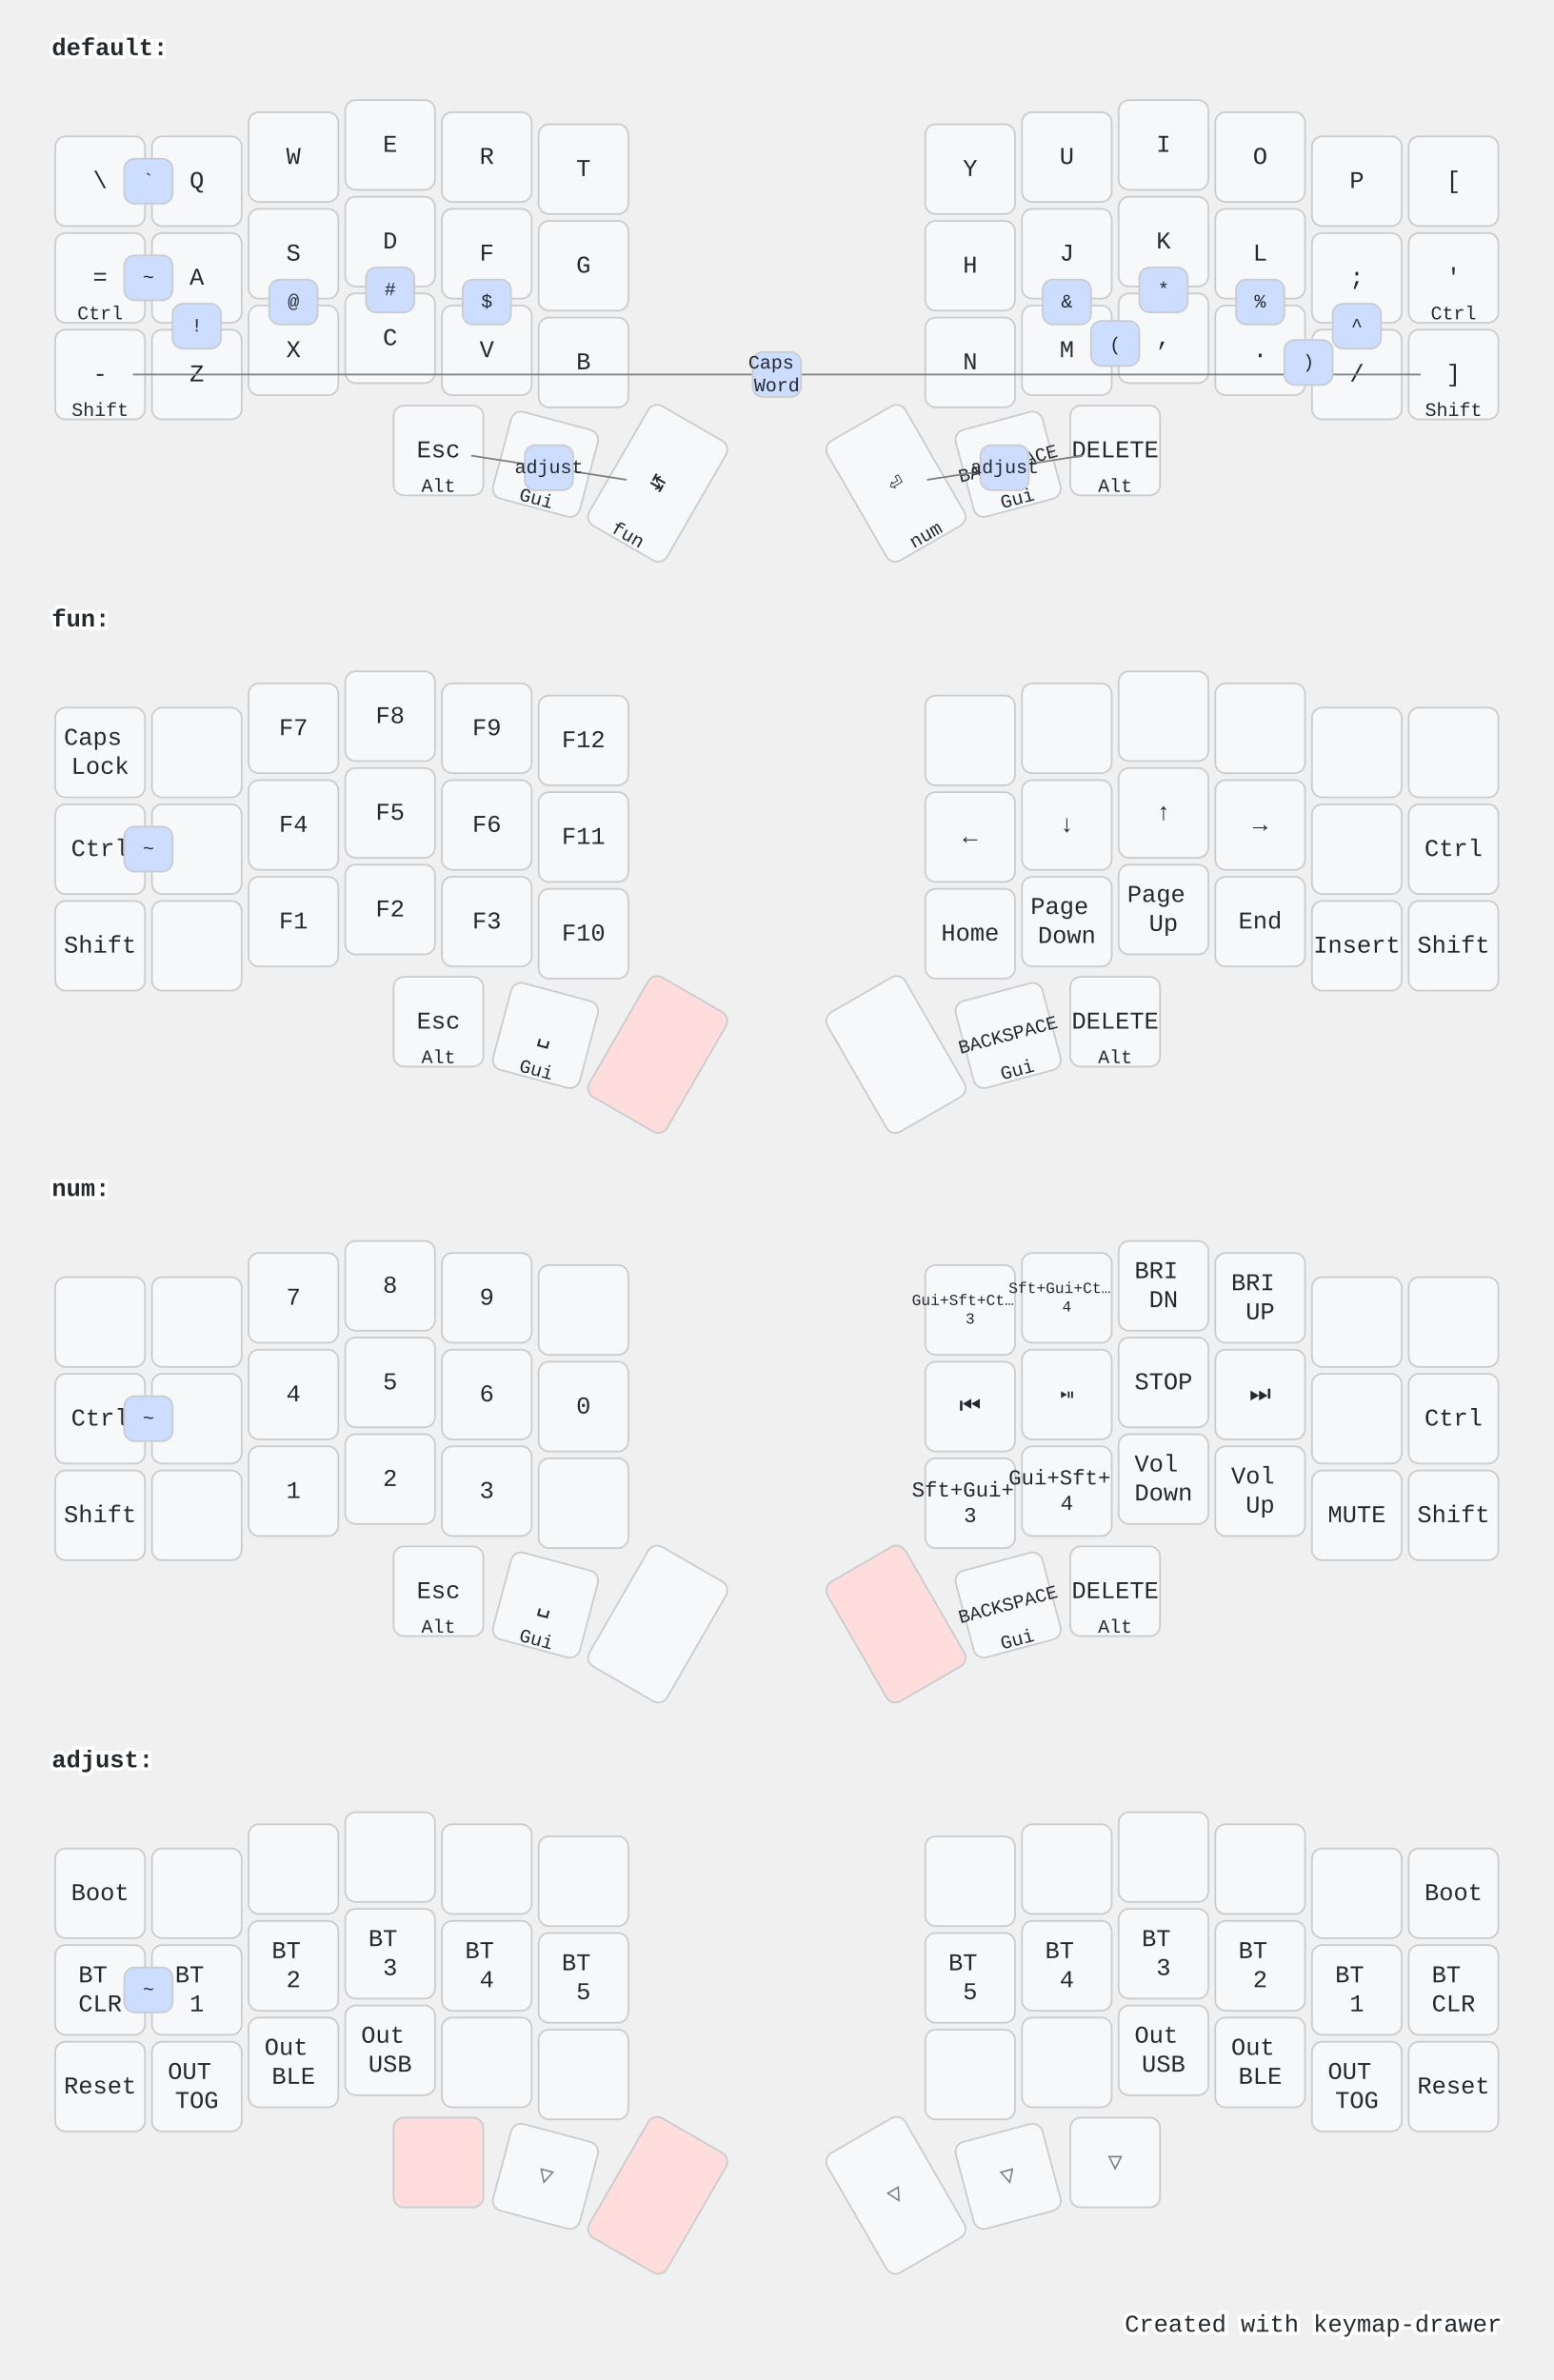
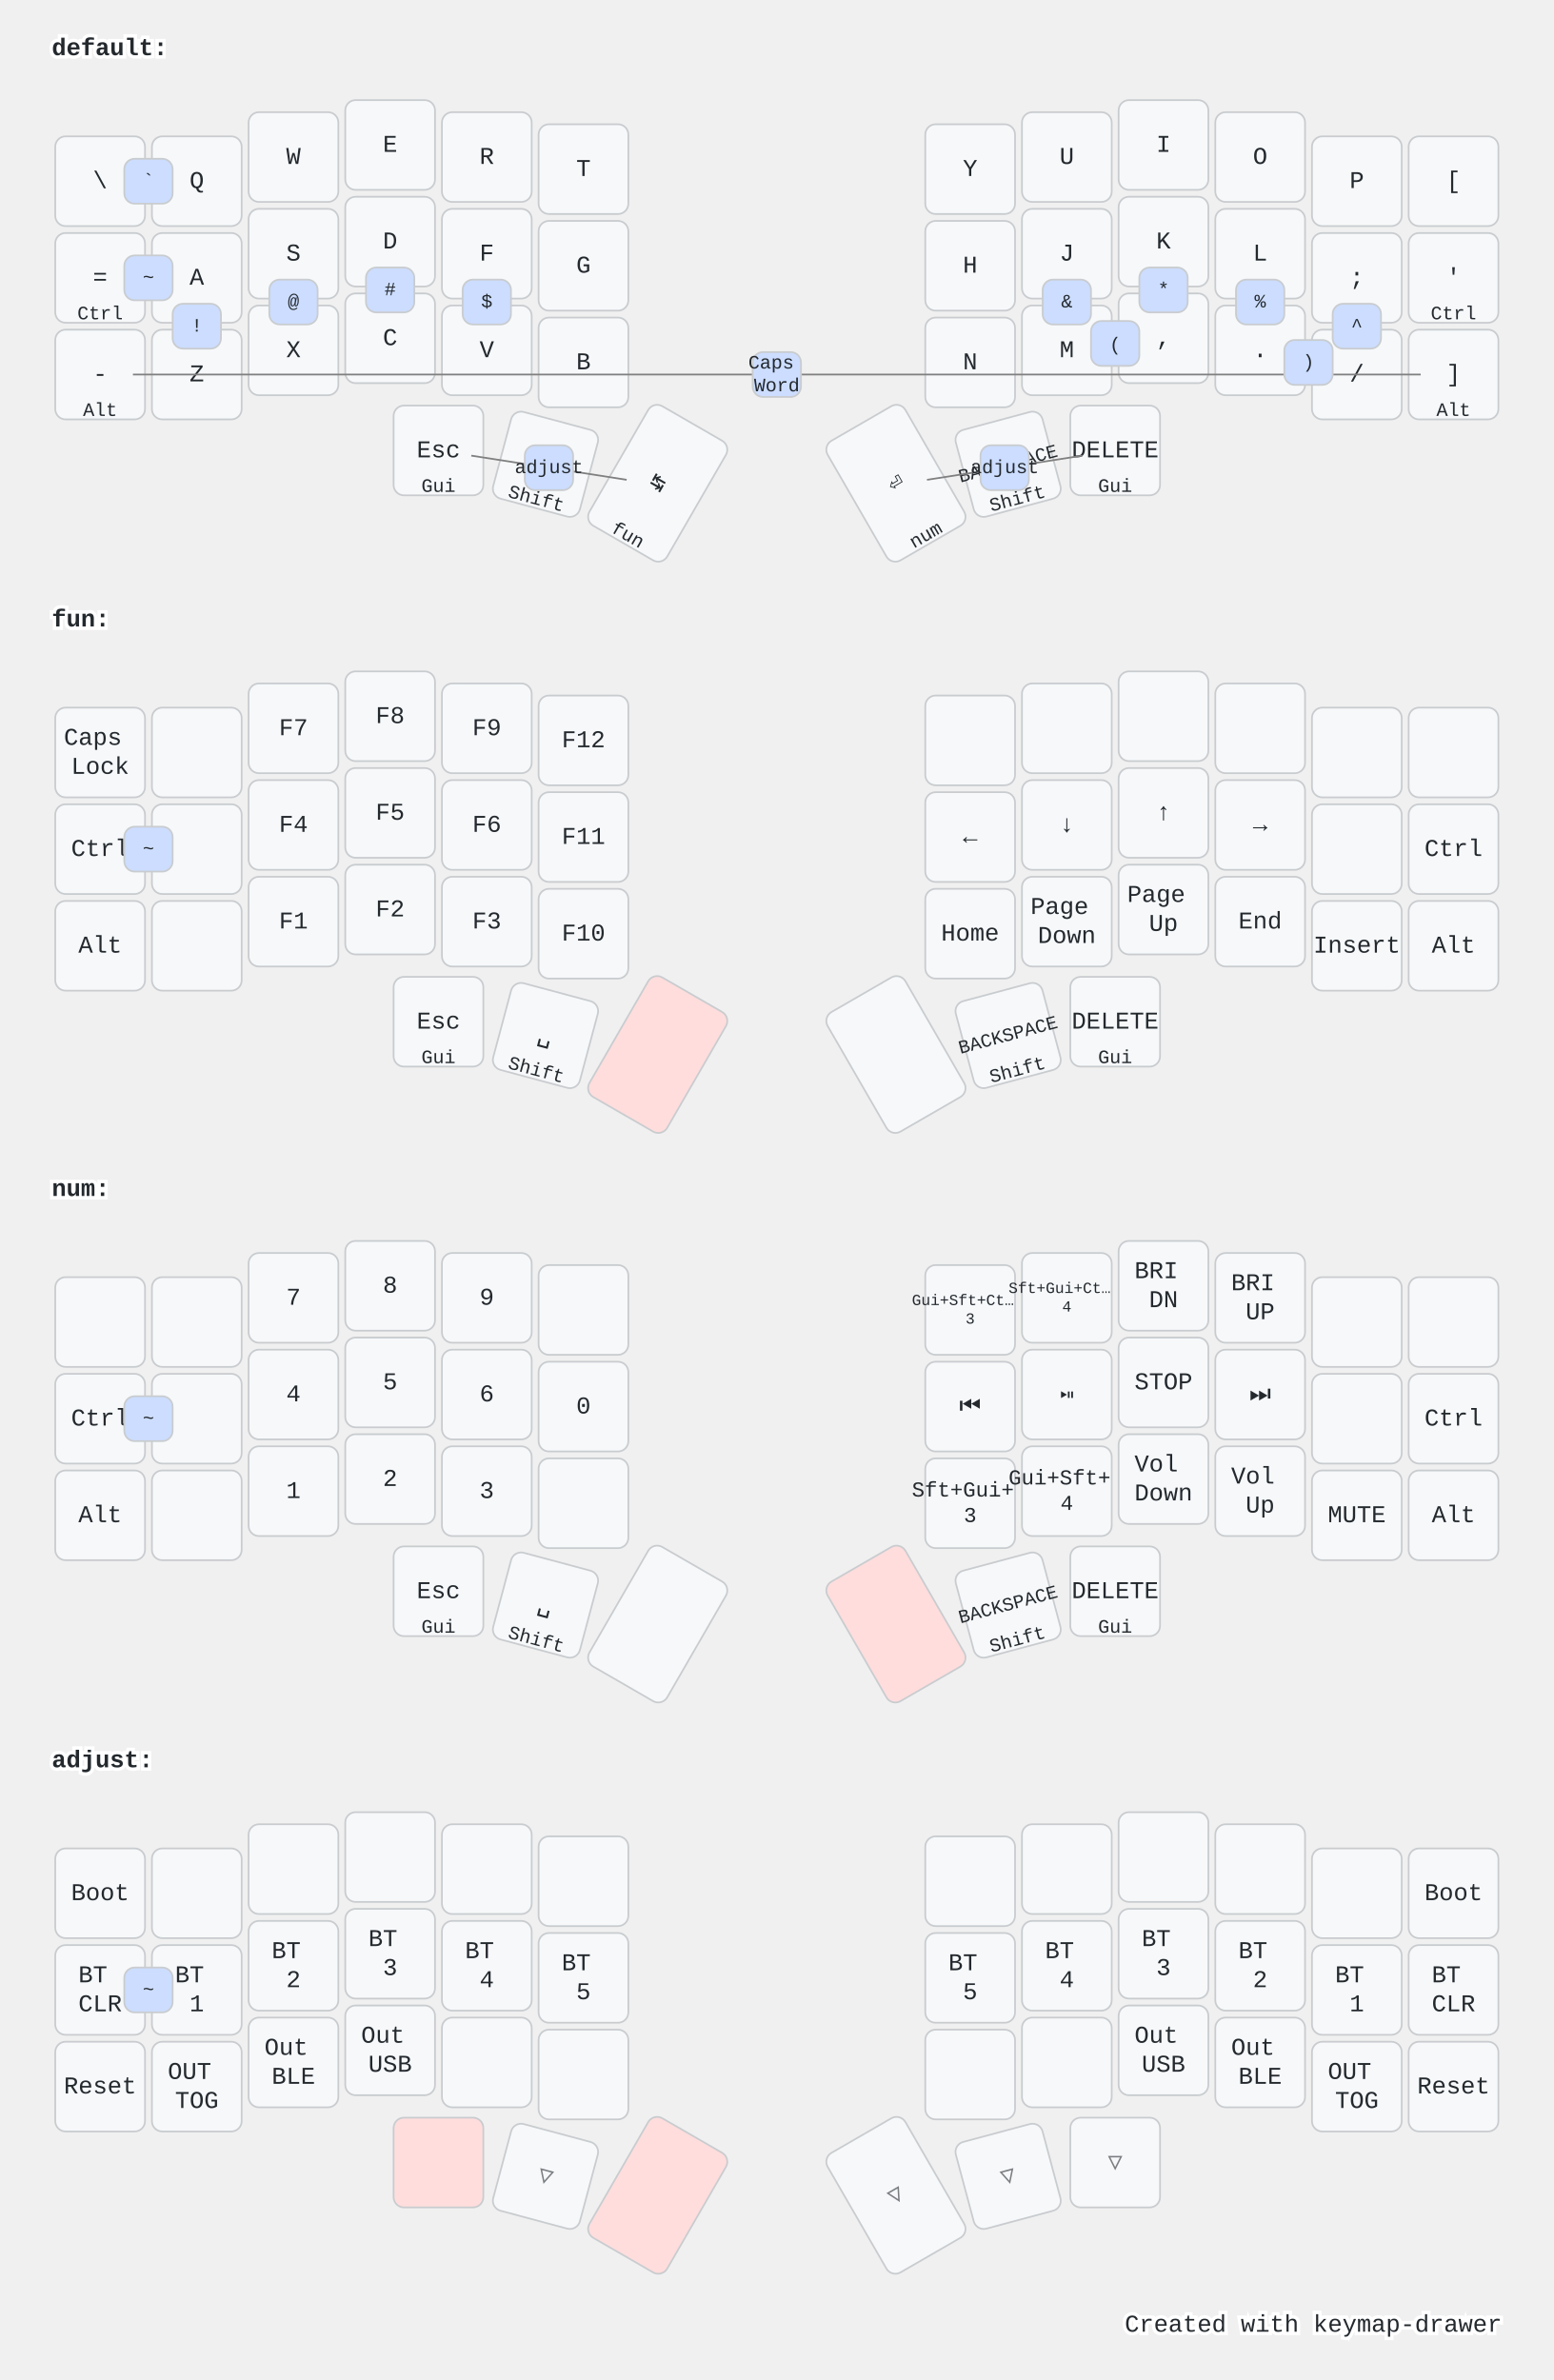
<svg xmlns="http://www.w3.org/2000/svg" width="900" height="1379" viewBox="0 0 900 1379" class="keymap">
  <style>/* inherit to force styles through use tags */
svg path {
    fill: inherit;
}

/* font and background color specifications */
svg.keymap {
    font-family: SFMono-Regular,Consolas,Liberation Mono,Menlo,monospace;
    font-size: 14px;
    font-kerning: normal;
    text-rendering: optimizeLegibility;
    fill: #24292e;
}

/* default key styling */
rect.key {
    fill: #f6f8fa;
}

rect.key, rect.combo {
    stroke: #c9cccf;
    stroke-width: 1;
}

/* default key side styling, only used is draw_key_sides is set */
rect.side {
    filter: brightness(90%);
}

/* color accent for combo boxes */
rect.combo, rect.combo-separate {
    fill: #cdf;
}

/* color accent for held keys */
rect.held, rect.combo.held {
    fill: #fdd;
}

/* color accent for ghost (optional) keys */
rect.ghost, rect.combo.ghost {
    stroke-dasharray: 4, 4;
    stroke-width: 2;
}

text {
    text-anchor: middle;
    dominant-baseline: middle;
}

/* styling for layer labels */
text.label {
    font-weight: bold;
    text-anchor: start;
    stroke: white;
    stroke-width: 4;
    paint-order: stroke;
}

/* styling for optional footer */
text.footer {
    text-anchor: end;
    dominant-baseline: auto;
    stroke: white;
    stroke-width: 4;
    paint-order: stroke;
}

/* styling for combo tap, and key hold/shifted label text */
text.combo, text.hold, text.shifted {
    font-size: 11px;
}

text.hold {
    text-anchor: middle;
    dominant-baseline: auto;
}

text.shifted {
    text-anchor: middle;
    dominant-baseline: hanging;
}

/* styling for hold/shifted label text in combo box */
text.combo.hold, text.combo.shifted {
    font-size: 8px;
}

/* lighter symbol for transparent keys */
text.trans {
    fill: #7b7e81;
}

/* styling for combo dendrons */
path.combo {
    stroke-width: 1;
    stroke: gray;
    fill: none;
}

/* Start Tabler Icons Cleanup */
/* cannot use height/width with glyphs */
.icon-tabler &gt; path {
    fill: inherit;
    stroke: inherit;
    stroke-width: 2;
}
/* hide tabler's default box */
.icon-tabler &gt; path[stroke="none"][fill="none"] {
    visibility: hidden;
}
/* End Tabler Icons Cleanup */

@media (prefers-color-scheme: dark) {
svg.keymap { fill: #d1d6db; }
rect.key { fill: #3f4750; }
rect.key, rect.combo { stroke: #60666c; }
rect.combo, rect.combo-separate { fill: #1f3d7a; }
rect.held, rect.combo.held { fill: #854747; }
text.label, text.footer { stroke: black; }
text.trans { fill: #7e8184; }
path.combo { stroke: #7f7f7f; }

}</style>
  <g transform="translate(30, 0)" class="layer-default">
    <text x="0" y="28" class="label">default:</text>
    <g transform="translate(0, 56)">
      <g transform="translate(28, 49)" class="key keypos-0">
        <rect rx="6" ry="6" x="-26" y="-26" width="52" height="52" class="key" />
        <text x="0" y="0" class="key tap">\</text>
      </g>
      <g transform="translate(84, 49)" class="key keypos-1">
        <rect rx="6" ry="6" x="-26" y="-26" width="52" height="52" class="key" />
        <text x="0" y="0" class="key tap">Q</text>
      </g>
      <g transform="translate(140, 35)" class="key keypos-2">
        <rect rx="6" ry="6" x="-26" y="-26" width="52" height="52" class="key" />
        <text x="0" y="0" class="key tap">W</text>
      </g>
      <g transform="translate(196, 28)" class="key keypos-3">
        <rect rx="6" ry="6" x="-26" y="-26" width="52" height="52" class="key" />
        <text x="0" y="0" class="key tap">E</text>
      </g>
      <g transform="translate(252, 35)" class="key keypos-4">
        <rect rx="6" ry="6" x="-26" y="-26" width="52" height="52" class="key" />
        <text x="0" y="0" class="key tap">R</text>
      </g>
      <g transform="translate(308, 42)" class="key keypos-5">
        <rect rx="6" ry="6" x="-26" y="-26" width="52" height="52" class="key" />
        <text x="0" y="0" class="key tap">T</text>
      </g>
      <g transform="translate(532, 42)" class="key keypos-6">
        <rect rx="6" ry="6" x="-26" y="-26" width="52" height="52" class="key" />
        <text x="0" y="0" class="key tap">Y</text>
      </g>
      <g transform="translate(588, 35)" class="key keypos-7">
        <rect rx="6" ry="6" x="-26" y="-26" width="52" height="52" class="key" />
        <text x="0" y="0" class="key tap">U</text>
      </g>
      <g transform="translate(644, 28)" class="key keypos-8">
        <rect rx="6" ry="6" x="-26" y="-26" width="52" height="52" class="key" />
        <text x="0" y="0" class="key tap">I</text>
      </g>
      <g transform="translate(700, 35)" class="key keypos-9">
        <rect rx="6" ry="6" x="-26" y="-26" width="52" height="52" class="key" />
        <text x="0" y="0" class="key tap">O</text>
      </g>
      <g transform="translate(756, 49)" class="key keypos-10">
        <rect rx="6" ry="6" x="-26" y="-26" width="52" height="52" class="key" />
        <text x="0" y="0" class="key tap">P</text>
      </g>
      <g transform="translate(812, 49)" class="key keypos-11">
        <rect rx="6" ry="6" x="-26" y="-26" width="52" height="52" class="key" />
        <text x="0" y="0" class="key tap">[</text>
      </g>
      <g transform="translate(28, 105)" class="key keypos-12">
        <rect rx="6" ry="6" x="-26" y="-26" width="52" height="52" class="key" />
        <text x="0" y="0" class="key tap">=</text>
        <text x="0" y="24" class="key hold">Ctrl</text>
      </g>
      <g transform="translate(84, 105)" class="key keypos-13">
        <rect rx="6" ry="6" x="-26" y="-26" width="52" height="52" class="key" />
        <text x="0" y="0" class="key tap">A</text>
      </g>
      <g transform="translate(140, 91)" class="key keypos-14">
        <rect rx="6" ry="6" x="-26" y="-26" width="52" height="52" class="key" />
        <text x="0" y="0" class="key tap">S</text>
      </g>
      <g transform="translate(196, 84)" class="key keypos-15">
        <rect rx="6" ry="6" x="-26" y="-26" width="52" height="52" class="key" />
        <text x="0" y="0" class="key tap">D</text>
      </g>
      <g transform="translate(252, 91)" class="key keypos-16">
        <rect rx="6" ry="6" x="-26" y="-26" width="52" height="52" class="key" />
        <text x="0" y="0" class="key tap">F</text>
      </g>
      <g transform="translate(308, 98)" class="key keypos-17">
        <rect rx="6" ry="6" x="-26" y="-26" width="52" height="52" class="key" />
        <text x="0" y="0" class="key tap">G</text>
      </g>
      <g transform="translate(532, 98)" class="key keypos-18">
        <rect rx="6" ry="6" x="-26" y="-26" width="52" height="52" class="key" />
        <text x="0" y="0" class="key tap">H</text>
      </g>
      <g transform="translate(588, 91)" class="key keypos-19">
        <rect rx="6" ry="6" x="-26" y="-26" width="52" height="52" class="key" />
        <text x="0" y="0" class="key tap">J</text>
      </g>
      <g transform="translate(644, 84)" class="key keypos-20">
        <rect rx="6" ry="6" x="-26" y="-26" width="52" height="52" class="key" />
        <text x="0" y="0" class="key tap">K</text>
      </g>
      <g transform="translate(700, 91)" class="key keypos-21">
        <rect rx="6" ry="6" x="-26" y="-26" width="52" height="52" class="key" />
        <text x="0" y="0" class="key tap">L</text>
      </g>
      <g transform="translate(756, 105)" class="key keypos-22">
        <rect rx="6" ry="6" x="-26" y="-26" width="52" height="52" class="key" />
        <text x="0" y="0" class="key tap">;</text>
      </g>
      <g transform="translate(812, 105)" class="key keypos-23">
        <rect rx="6" ry="6" x="-26" y="-26" width="52" height="52" class="key" />
        <text x="0" y="0" class="key tap">'</text>
        <text x="0" y="24" class="key hold">Ctrl</text>
      </g>
      <g transform="translate(28, 161)" class="key keypos-24">
        <rect rx="6" ry="6" x="-26" y="-26" width="52" height="52" class="key" />
        <text x="0" y="0" class="key tap">-</text>
+         <text x="0" y="24" class="key hold">Alt</text>
+       </g>
+       <g transform="translate(84, 161)" class="key keypos-25">
+         <rect rx="6" ry="6" x="-26" y="-26" width="52" height="52" class="key" />
+         <text x="0" y="0" class="key tap">Z</text>
+       </g>
+       <g transform="translate(140, 147)" class="key keypos-26">
+         <rect rx="6" ry="6" x="-26" y="-26" width="52" height="52" class="key" />
+         <text x="0" y="0" class="key tap">X</text>
+       </g>
+       <g transform="translate(196, 140)" class="key keypos-27">
+         <rect rx="6" ry="6" x="-26" y="-26" width="52" height="52" class="key" />
+         <text x="0" y="0" class="key tap">C</text>
+       </g>
+       <g transform="translate(252, 147)" class="key keypos-28">
+         <rect rx="6" ry="6" x="-26" y="-26" width="52" height="52" class="key" />
+         <text x="0" y="0" class="key tap">V</text>
+       </g>
+       <g transform="translate(308, 154)" class="key keypos-29">
+         <rect rx="6" ry="6" x="-26" y="-26" width="52" height="52" class="key" />
+         <text x="0" y="0" class="key tap">B</text>
+       </g>
+       <g transform="translate(532, 154)" class="key keypos-30">
+         <rect rx="6" ry="6" x="-26" y="-26" width="52" height="52" class="key" />
+         <text x="0" y="0" class="key tap">N</text>
+       </g>
+       <g transform="translate(588, 147)" class="key keypos-31">
+         <rect rx="6" ry="6" x="-26" y="-26" width="52" height="52" class="key" />
+         <text x="0" y="0" class="key tap">M</text>
+       </g>
+       <g transform="translate(644, 140)" class="key keypos-32">
+         <rect rx="6" ry="6" x="-26" y="-26" width="52" height="52" class="key" />
+         <text x="0" y="0" class="key tap">,</text>
+       </g>
+       <g transform="translate(700, 147)" class="key keypos-33">
+         <rect rx="6" ry="6" x="-26" y="-26" width="52" height="52" class="key" />
+         <text x="0" y="0" class="key tap">.</text>
+       </g>
+       <g transform="translate(756, 161)" class="key keypos-34">
+         <rect rx="6" ry="6" x="-26" y="-26" width="52" height="52" class="key" />
+         <text x="0" y="0" class="key tap">/</text>
+       </g>
+       <g transform="translate(812, 161)" class="key keypos-35">
+         <rect rx="6" ry="6" x="-26" y="-26" width="52" height="52" class="key" />
+         <text x="0" y="0" class="key tap">]</text>
+         <text x="0" y="24" class="key hold">Alt</text>
+       </g>
+       <g transform="translate(224, 205)" class="key keypos-36">
+         <rect rx="6" ry="6" x="-26" y="-26" width="52" height="52" class="key" />
+         <text x="0" y="0" class="key tap">Esc</text>
+         <text x="0" y="24" class="key hold">Gui</text>
+       </g>
+       <g transform="translate(286, 213) rotate(15.0)" class="key keypos-37">
+         <rect rx="6" ry="6" x="-26" y="-26" width="52" height="52" class="key" />
+         <text x="0" y="0" class="key tap">␣</text>
        <text x="0" y="24" class="key hold">Shift</text>
-       </g>
-       <g transform="translate(84, 161)" class="key keypos-25">
-         <rect rx="6" ry="6" x="-26" y="-26" width="52" height="52" class="key" />
-         <text x="0" y="0" class="key tap">Z</text>
-       </g>
-       <g transform="translate(140, 147)" class="key keypos-26">
-         <rect rx="6" ry="6" x="-26" y="-26" width="52" height="52" class="key" />
-         <text x="0" y="0" class="key tap">X</text>
-       </g>
-       <g transform="translate(196, 140)" class="key keypos-27">
-         <rect rx="6" ry="6" x="-26" y="-26" width="52" height="52" class="key" />
-         <text x="0" y="0" class="key tap">C</text>
-       </g>
-       <g transform="translate(252, 147)" class="key keypos-28">
-         <rect rx="6" ry="6" x="-26" y="-26" width="52" height="52" class="key" />
-         <text x="0" y="0" class="key tap">V</text>
-       </g>
-       <g transform="translate(308, 154)" class="key keypos-29">
-         <rect rx="6" ry="6" x="-26" y="-26" width="52" height="52" class="key" />
-         <text x="0" y="0" class="key tap">B</text>
-       </g>
-       <g transform="translate(532, 154)" class="key keypos-30">
-         <rect rx="6" ry="6" x="-26" y="-26" width="52" height="52" class="key" />
-         <text x="0" y="0" class="key tap">N</text>
-       </g>
-       <g transform="translate(588, 147)" class="key keypos-31">
-         <rect rx="6" ry="6" x="-26" y="-26" width="52" height="52" class="key" />
-         <text x="0" y="0" class="key tap">M</text>
-       </g>
-       <g transform="translate(644, 140)" class="key keypos-32">
-         <rect rx="6" ry="6" x="-26" y="-26" width="52" height="52" class="key" />
-         <text x="0" y="0" class="key tap">,</text>
-       </g>
-       <g transform="translate(700, 147)" class="key keypos-33">
-         <rect rx="6" ry="6" x="-26" y="-26" width="52" height="52" class="key" />
-         <text x="0" y="0" class="key tap">.</text>
-       </g>
-       <g transform="translate(756, 161)" class="key keypos-34">
-         <rect rx="6" ry="6" x="-26" y="-26" width="52" height="52" class="key" />
-         <text x="0" y="0" class="key tap">/</text>
-       </g>
-       <g transform="translate(812, 161)" class="key keypos-35">
-         <rect rx="6" ry="6" x="-26" y="-26" width="52" height="52" class="key" />
-         <text x="0" y="0" class="key tap">]</text>
-         <text x="0" y="24" class="key hold">Shift</text>
-       </g>
-       <g transform="translate(224, 205)" class="key keypos-36">
-         <rect rx="6" ry="6" x="-26" y="-26" width="52" height="52" class="key" />
-         <text x="0" y="0" class="key tap">Esc</text>
-         <text x="0" y="24" class="key hold">Alt</text>
-       </g>
-       <g transform="translate(286, 213) rotate(15.0)" class="key keypos-37">
-         <rect rx="6" ry="6" x="-26" y="-26" width="52" height="52" class="key" />
-         <text x="0" y="0" class="key tap">␣</text>
-         <text x="0" y="24" class="key hold">Gui</text>
      </g>
      <g transform="translate(351, 224) rotate(30.0)" class="key keypos-38">
        <rect rx="6" ry="6" x="-26" y="-40" width="52" height="80" class="key" />
        <text x="0" y="0" class="key tap">↹</text>
        <text x="0" y="38" class="key hold">fun</text>
      </g>
      <g transform="translate(489, 224) rotate(-30.0)" class="key keypos-39">
        <rect rx="6" ry="6" x="-26" y="-40" width="52" height="80" class="key" />
        <text x="0" y="0" class="key tap">⏎</text>
        <text x="0" y="38" class="key hold">num</text>
      </g>
      <g transform="translate(554, 213) rotate(-15.0)" class="key keypos-40">
        <rect rx="6" ry="6" x="-26" y="-26" width="52" height="52" class="key" />
        <text x="0" y="0" class="key tap">
          <tspan style="font-size: 78%">BACKSPACE</tspan>
        </text>
+         <text x="0" y="24" class="key hold">Shift</text>
+       </g>
+       <g transform="translate(616, 205)" class="key keypos-41">
+         <rect rx="6" ry="6" x="-26" y="-26" width="52" height="52" class="key" />
+         <text x="0" y="0" class="key tap">DELETE</text>
        <text x="0" y="24" class="key hold">Gui</text>
-       </g>
-       <g transform="translate(616, 205)" class="key keypos-41">
-         <rect rx="6" ry="6" x="-26" y="-26" width="52" height="52" class="key" />
-         <text x="0" y="0" class="key tap">DELETE</text>
-         <text x="0" y="24" class="key hold">Alt</text>
      </g>
      <g class="combo combopos-0">
        <path d="M420,161 l-373,0" class="combo" />
        <path d="M420,161 l373,0" class="combo" />
        <rect rx="6" ry="6" x="406" y="148" width="28" height="26" class="combo" />
        <text x="420" y="161" class="combo tap">
          <tspan x="420" dy="-0.6em">Caps</tspan>
          <tspan x="420" dy="1.2em">Word</tspan>
        </text>
      </g>
      <g class="combo combopos-1">
        <rect rx="6" ry="6" x="70" y="120" width="28" height="26" class="combo" />
        <text x="84" y="133" class="combo tap">!</text>
      </g>
      <g class="combo combopos-2">
        <rect rx="6" ry="6" x="126" y="106" width="28" height="26" class="combo" />
        <text x="140" y="119" class="combo tap">@</text>
      </g>
      <g class="combo combopos-3">
        <rect rx="6" ry="6" x="182" y="99" width="28" height="26" class="combo" />
        <text x="196" y="112" class="combo tap">#</text>
      </g>
      <g class="combo combopos-4">
        <rect rx="6" ry="6" x="238" y="106" width="28" height="26" class="combo" />
        <text x="252" y="119" class="combo tap">$</text>
      </g>
      <g class="combo combopos-5">
        <rect rx="6" ry="6" x="686" y="106" width="28" height="26" class="combo" />
        <text x="700" y="119" class="combo tap">%</text>
      </g>
      <g class="combo combopos-6">
        <rect rx="6" ry="6" x="742" y="120" width="28" height="26" class="combo" />
        <text x="756" y="133" class="combo tap">^</text>
      </g>
      <g class="combo combopos-7">
        <rect rx="6" ry="6" x="574" y="106" width="28" height="26" class="combo" />
        <text x="588" y="119" class="combo tap">&amp;</text>
      </g>
      <g class="combo combopos-8">
        <rect rx="6" ry="6" x="630" y="99" width="28" height="26" class="combo" />
        <text x="644" y="112" class="combo tap">*</text>
      </g>
      <g class="combo combopos-9">
        <rect rx="6" ry="6" x="602" y="130" width="28" height="26" class="combo" />
        <text x="616" y="144" class="combo tap">(</text>
      </g>
      <g class="combo combopos-10">
        <rect rx="6" ry="6" x="714" y="141" width="28" height="26" class="combo" />
        <text x="728" y="154" class="combo tap">)</text>
      </g>
      <g class="combo combopos-11">
        <path d="M288,215 l45,7" class="combo" />
        <path d="M288,215 l-45,-7" class="combo" />
        <rect rx="6" ry="6" x="274" y="202" width="28" height="26" class="combo" />
        <text x="288" y="215" class="combo tap">adjust</text>
      </g>
      <g class="combo combopos-12">
        <path d="M552,215 l-45,7" class="combo" />
        <path d="M552,215 l45,-7" class="combo" />
        <rect rx="6" ry="6" x="538" y="202" width="28" height="26" class="combo" />
        <text x="552" y="215" class="combo tap">adjust</text>
      </g>
      <g class="combo combopos-13">
        <rect rx="6" ry="6" x="42" y="36" width="28" height="26" class="combo" />
        <text x="56" y="49" class="combo tap">`</text>
      </g>
      <g class="combo combopos-14">
        <rect rx="6" ry="6" x="42" y="92" width="28" height="26" class="combo" />
        <text x="56" y="105" class="combo tap">~</text>
      </g>
    </g>
  </g>
  <g transform="translate(30, 331)" class="layer-fun">
    <text x="0" y="28" class="label">fun:</text>
    <g transform="translate(0, 56)">
      <g transform="translate(28, 49)" class="key keypos-0">
        <rect rx="6" ry="6" x="-26" y="-26" width="52" height="52" class="key" />
        <text x="0" y="0" class="key tap">
          <tspan x="0" dy="-0.6em">Caps</tspan>
          <tspan x="0" dy="1.2em">Lock</tspan>
        </text>
      </g>
      <g transform="translate(84, 49)" class="key keypos-1">
        <rect rx="6" ry="6" x="-26" y="-26" width="52" height="52" class="key" />
      </g>
      <g transform="translate(140, 35)" class="key keypos-2">
        <rect rx="6" ry="6" x="-26" y="-26" width="52" height="52" class="key" />
        <text x="0" y="0" class="key tap">F7</text>
      </g>
      <g transform="translate(196, 28)" class="key keypos-3">
        <rect rx="6" ry="6" x="-26" y="-26" width="52" height="52" class="key" />
        <text x="0" y="0" class="key tap">F8</text>
      </g>
      <g transform="translate(252, 35)" class="key keypos-4">
        <rect rx="6" ry="6" x="-26" y="-26" width="52" height="52" class="key" />
        <text x="0" y="0" class="key tap">F9</text>
      </g>
      <g transform="translate(308, 42)" class="key keypos-5">
        <rect rx="6" ry="6" x="-26" y="-26" width="52" height="52" class="key" />
        <text x="0" y="0" class="key tap">F12</text>
      </g>
      <g transform="translate(532, 42)" class="key keypos-6">
        <rect rx="6" ry="6" x="-26" y="-26" width="52" height="52" class="key" />
      </g>
      <g transform="translate(588, 35)" class="key keypos-7">
        <rect rx="6" ry="6" x="-26" y="-26" width="52" height="52" class="key" />
      </g>
      <g transform="translate(644, 28)" class="key keypos-8">
        <rect rx="6" ry="6" x="-26" y="-26" width="52" height="52" class="key" />
      </g>
      <g transform="translate(700, 35)" class="key keypos-9">
        <rect rx="6" ry="6" x="-26" y="-26" width="52" height="52" class="key" />
      </g>
      <g transform="translate(756, 49)" class="key keypos-10">
        <rect rx="6" ry="6" x="-26" y="-26" width="52" height="52" class="key" />
      </g>
      <g transform="translate(812, 49)" class="key keypos-11">
        <rect rx="6" ry="6" x="-26" y="-26" width="52" height="52" class="key" />
      </g>
      <g transform="translate(28, 105)" class="key keypos-12">
        <rect rx="6" ry="6" x="-26" y="-26" width="52" height="52" class="key" />
        <text x="0" y="0" class="key tap">Ctrl</text>
      </g>
      <g transform="translate(84, 105)" class="key keypos-13">
        <rect rx="6" ry="6" x="-26" y="-26" width="52" height="52" class="key" />
      </g>
      <g transform="translate(140, 91)" class="key keypos-14">
        <rect rx="6" ry="6" x="-26" y="-26" width="52" height="52" class="key" />
        <text x="0" y="0" class="key tap">F4</text>
      </g>
      <g transform="translate(196, 84)" class="key keypos-15">
        <rect rx="6" ry="6" x="-26" y="-26" width="52" height="52" class="key" />
        <text x="0" y="0" class="key tap">F5</text>
      </g>
      <g transform="translate(252, 91)" class="key keypos-16">
        <rect rx="6" ry="6" x="-26" y="-26" width="52" height="52" class="key" />
        <text x="0" y="0" class="key tap">F6</text>
      </g>
      <g transform="translate(308, 98)" class="key keypos-17">
        <rect rx="6" ry="6" x="-26" y="-26" width="52" height="52" class="key" />
        <text x="0" y="0" class="key tap">F11</text>
      </g>
      <g transform="translate(532, 98)" class="key keypos-18">
        <rect rx="6" ry="6" x="-26" y="-26" width="52" height="52" class="key" />
        <text x="0" y="0" class="key tap">←</text>
      </g>
      <g transform="translate(588, 91)" class="key keypos-19">
        <rect rx="6" ry="6" x="-26" y="-26" width="52" height="52" class="key" />
        <text x="0" y="0" class="key tap">↓</text>
      </g>
      <g transform="translate(644, 84)" class="key keypos-20">
        <rect rx="6" ry="6" x="-26" y="-26" width="52" height="52" class="key" />
        <text x="0" y="0" class="key tap">↑</text>
      </g>
      <g transform="translate(700, 91)" class="key keypos-21">
        <rect rx="6" ry="6" x="-26" y="-26" width="52" height="52" class="key" />
        <text x="0" y="0" class="key tap">→</text>
      </g>
      <g transform="translate(756, 105)" class="key keypos-22">
        <rect rx="6" ry="6" x="-26" y="-26" width="52" height="52" class="key" />
      </g>
      <g transform="translate(812, 105)" class="key keypos-23">
        <rect rx="6" ry="6" x="-26" y="-26" width="52" height="52" class="key" />
        <text x="0" y="0" class="key tap">Ctrl</text>
      </g>
      <g transform="translate(28, 161)" class="key keypos-24">
        <rect rx="6" ry="6" x="-26" y="-26" width="52" height="52" class="key" />
-         <text x="0" y="0" class="key tap">Shift</text>
+         <text x="0" y="0" class="key tap">Alt</text>
      </g>
      <g transform="translate(84, 161)" class="key keypos-25">
        <rect rx="6" ry="6" x="-26" y="-26" width="52" height="52" class="key" />
      </g>
      <g transform="translate(140, 147)" class="key keypos-26">
        <rect rx="6" ry="6" x="-26" y="-26" width="52" height="52" class="key" />
        <text x="0" y="0" class="key tap">F1</text>
      </g>
      <g transform="translate(196, 140)" class="key keypos-27">
        <rect rx="6" ry="6" x="-26" y="-26" width="52" height="52" class="key" />
        <text x="0" y="0" class="key tap">F2</text>
      </g>
      <g transform="translate(252, 147)" class="key keypos-28">
        <rect rx="6" ry="6" x="-26" y="-26" width="52" height="52" class="key" />
        <text x="0" y="0" class="key tap">F3</text>
      </g>
      <g transform="translate(308, 154)" class="key keypos-29">
        <rect rx="6" ry="6" x="-26" y="-26" width="52" height="52" class="key" />
        <text x="0" y="0" class="key tap">F10</text>
      </g>
      <g transform="translate(532, 154)" class="key keypos-30">
        <rect rx="6" ry="6" x="-26" y="-26" width="52" height="52" class="key" />
        <text x="0" y="0" class="key tap">Home</text>
      </g>
      <g transform="translate(588, 147)" class="key keypos-31">
        <rect rx="6" ry="6" x="-26" y="-26" width="52" height="52" class="key" />
        <text x="0" y="0" class="key tap">
          <tspan x="0" dy="-0.6em">Page</tspan>
          <tspan x="0" dy="1.2em">Down</tspan>
        </text>
      </g>
      <g transform="translate(644, 140)" class="key keypos-32">
        <rect rx="6" ry="6" x="-26" y="-26" width="52" height="52" class="key" />
        <text x="0" y="0" class="key tap">
          <tspan x="0" dy="-0.6em">Page</tspan>
          <tspan x="0" dy="1.2em">Up</tspan>
        </text>
      </g>
      <g transform="translate(700, 147)" class="key keypos-33">
        <rect rx="6" ry="6" x="-26" y="-26" width="52" height="52" class="key" />
        <text x="0" y="0" class="key tap">End</text>
      </g>
      <g transform="translate(756, 161)" class="key keypos-34">
        <rect rx="6" ry="6" x="-26" y="-26" width="52" height="52" class="key" />
        <text x="0" y="0" class="key tap">Insert</text>
      </g>
      <g transform="translate(812, 161)" class="key keypos-35">
        <rect rx="6" ry="6" x="-26" y="-26" width="52" height="52" class="key" />
-         <text x="0" y="0" class="key tap">Shift</text>
+         <text x="0" y="0" class="key tap">Alt</text>
      </g>
      <g transform="translate(224, 205)" class="key keypos-36">
        <rect rx="6" ry="6" x="-26" y="-26" width="52" height="52" class="key" />
        <text x="0" y="0" class="key tap">Esc</text>
-         <text x="0" y="24" class="key hold">Alt</text>
+         <text x="0" y="24" class="key hold">Gui</text>
      </g>
      <g transform="translate(286, 213) rotate(15.0)" class="key keypos-37">
        <rect rx="6" ry="6" x="-26" y="-26" width="52" height="52" class="key" />
        <text x="0" y="0" class="key tap">␣</text>
-         <text x="0" y="24" class="key hold">Gui</text>
+         <text x="0" y="24" class="key hold">Shift</text>
      </g>
      <g transform="translate(351, 224) rotate(30.0)" class="key held keypos-38">
        <rect rx="6" ry="6" x="-26" y="-40" width="52" height="80" class="key held" />
      </g>
      <g transform="translate(489, 224) rotate(-30.0)" class="key keypos-39">
        <rect rx="6" ry="6" x="-26" y="-40" width="52" height="80" class="key" />
      </g>
      <g transform="translate(554, 213) rotate(-15.0)" class="key keypos-40">
        <rect rx="6" ry="6" x="-26" y="-26" width="52" height="52" class="key" />
        <text x="0" y="0" class="key tap">
          <tspan style="font-size: 78%">BACKSPACE</tspan>
        </text>
+         <text x="0" y="24" class="key hold">Shift</text>
+       </g>
+       <g transform="translate(616, 205)" class="key keypos-41">
+         <rect rx="6" ry="6" x="-26" y="-26" width="52" height="52" class="key" />
+         <text x="0" y="0" class="key tap">DELETE</text>
        <text x="0" y="24" class="key hold">Gui</text>
-       </g>
-       <g transform="translate(616, 205)" class="key keypos-41">
-         <rect rx="6" ry="6" x="-26" y="-26" width="52" height="52" class="key" />
-         <text x="0" y="0" class="key tap">DELETE</text>
-         <text x="0" y="24" class="key hold">Alt</text>
      </g>
      <g class="combo combopos-0">
        <rect rx="6" ry="6" x="42" y="92" width="28" height="26" class="combo" />
        <text x="56" y="105" class="combo tap">~</text>
      </g>
    </g>
  </g>
  <g transform="translate(30, 661)" class="layer-num">
    <text x="0" y="28" class="label">num:</text>
    <g transform="translate(0, 56)">
      <g transform="translate(28, 49)" class="key keypos-0">
        <rect rx="6" ry="6" x="-26" y="-26" width="52" height="52" class="key" />
      </g>
      <g transform="translate(84, 49)" class="key keypos-1">
        <rect rx="6" ry="6" x="-26" y="-26" width="52" height="52" class="key" />
      </g>
      <g transform="translate(140, 35)" class="key keypos-2">
        <rect rx="6" ry="6" x="-26" y="-26" width="52" height="52" class="key" />
        <text x="0" y="0" class="key tap">7</text>
      </g>
      <g transform="translate(196, 28)" class="key keypos-3">
        <rect rx="6" ry="6" x="-26" y="-26" width="52" height="52" class="key" />
        <text x="0" y="0" class="key tap">8</text>
      </g>
      <g transform="translate(252, 35)" class="key keypos-4">
        <rect rx="6" ry="6" x="-26" y="-26" width="52" height="52" class="key" />
        <text x="0" y="0" class="key tap">9</text>
      </g>
      <g transform="translate(308, 42)" class="key keypos-5">
        <rect rx="6" ry="6" x="-26" y="-26" width="52" height="52" class="key" />
      </g>
      <g transform="translate(532, 42)" class="key keypos-6">
        <rect rx="6" ry="6" x="-26" y="-26" width="52" height="52" class="key" />
        <text x="0" y="0" class="key tap">
          <tspan x="0" dy="-0.6em" style="font-size: 64%">Gui+Sft+Ct…</tspan>
          <tspan x="0" dy="1.2em" style="font-size: 64%">3</tspan>
        </text>
      </g>
      <g transform="translate(588, 35)" class="key keypos-7">
        <rect rx="6" ry="6" x="-26" y="-26" width="52" height="52" class="key" />
        <text x="0" y="0" class="key tap">
          <tspan x="0" dy="-0.6em" style="font-size: 64%">Sft+Gui+Ct…</tspan>
          <tspan x="0" dy="1.2em" style="font-size: 64%">4</tspan>
        </text>
      </g>
      <g transform="translate(644, 28)" class="key keypos-8">
        <rect rx="6" ry="6" x="-26" y="-26" width="52" height="52" class="key" />
        <text x="0" y="0" class="key tap">
          <tspan x="0" dy="-0.6em">BRI</tspan>
          <tspan x="0" dy="1.2em">DN</tspan>
        </text>
      </g>
      <g transform="translate(700, 35)" class="key keypos-9">
        <rect rx="6" ry="6" x="-26" y="-26" width="52" height="52" class="key" />
        <text x="0" y="0" class="key tap">
          <tspan x="0" dy="-0.6em">BRI</tspan>
          <tspan x="0" dy="1.2em">UP</tspan>
        </text>
      </g>
      <g transform="translate(756, 49)" class="key keypos-10">
        <rect rx="6" ry="6" x="-26" y="-26" width="52" height="52" class="key" />
      </g>
      <g transform="translate(812, 49)" class="key keypos-11">
        <rect rx="6" ry="6" x="-26" y="-26" width="52" height="52" class="key" />
      </g>
      <g transform="translate(28, 105)" class="key keypos-12">
        <rect rx="6" ry="6" x="-26" y="-26" width="52" height="52" class="key" />
        <text x="0" y="0" class="key tap">Ctrl</text>
      </g>
      <g transform="translate(84, 105)" class="key keypos-13">
        <rect rx="6" ry="6" x="-26" y="-26" width="52" height="52" class="key" />
      </g>
      <g transform="translate(140, 91)" class="key keypos-14">
        <rect rx="6" ry="6" x="-26" y="-26" width="52" height="52" class="key" />
        <text x="0" y="0" class="key tap">4</text>
      </g>
      <g transform="translate(196, 84)" class="key keypos-15">
        <rect rx="6" ry="6" x="-26" y="-26" width="52" height="52" class="key" />
        <text x="0" y="0" class="key tap">5</text>
      </g>
      <g transform="translate(252, 91)" class="key keypos-16">
        <rect rx="6" ry="6" x="-26" y="-26" width="52" height="52" class="key" />
        <text x="0" y="0" class="key tap">6</text>
      </g>
      <g transform="translate(308, 98)" class="key keypos-17">
        <rect rx="6" ry="6" x="-26" y="-26" width="52" height="52" class="key" />
        <text x="0" y="0" class="key tap">0</text>
      </g>
      <g transform="translate(532, 98)" class="key keypos-18">
        <rect rx="6" ry="6" x="-26" y="-26" width="52" height="52" class="key" />
        <text x="0" y="0" class="key tap">⏮️</text>
      </g>
      <g transform="translate(588, 91)" class="key keypos-19">
        <rect rx="6" ry="6" x="-26" y="-26" width="52" height="52" class="key" />
        <text x="0" y="0" class="key tap">⏯</text>
      </g>
      <g transform="translate(644, 84)" class="key keypos-20">
        <rect rx="6" ry="6" x="-26" y="-26" width="52" height="52" class="key" />
        <text x="0" y="0" class="key tap">STOP</text>
      </g>
      <g transform="translate(700, 91)" class="key keypos-21">
        <rect rx="6" ry="6" x="-26" y="-26" width="52" height="52" class="key" />
        <text x="0" y="0" class="key tap">⏭️</text>
      </g>
      <g transform="translate(756, 105)" class="key keypos-22">
        <rect rx="6" ry="6" x="-26" y="-26" width="52" height="52" class="key" />
      </g>
      <g transform="translate(812, 105)" class="key keypos-23">
        <rect rx="6" ry="6" x="-26" y="-26" width="52" height="52" class="key" />
        <text x="0" y="0" class="key tap">Ctrl</text>
      </g>
      <g transform="translate(28, 161)" class="key keypos-24">
        <rect rx="6" ry="6" x="-26" y="-26" width="52" height="52" class="key" />
-         <text x="0" y="0" class="key tap">Shift</text>
+         <text x="0" y="0" class="key tap">Alt</text>
      </g>
      <g transform="translate(84, 161)" class="key keypos-25">
        <rect rx="6" ry="6" x="-26" y="-26" width="52" height="52" class="key" />
      </g>
      <g transform="translate(140, 147)" class="key keypos-26">
        <rect rx="6" ry="6" x="-26" y="-26" width="52" height="52" class="key" />
        <text x="0" y="0" class="key tap">1</text>
      </g>
      <g transform="translate(196, 140)" class="key keypos-27">
        <rect rx="6" ry="6" x="-26" y="-26" width="52" height="52" class="key" />
        <text x="0" y="0" class="key tap">2</text>
      </g>
      <g transform="translate(252, 147)" class="key keypos-28">
        <rect rx="6" ry="6" x="-26" y="-26" width="52" height="52" class="key" />
        <text x="0" y="0" class="key tap">3</text>
      </g>
      <g transform="translate(308, 154)" class="key keypos-29">
        <rect rx="6" ry="6" x="-26" y="-26" width="52" height="52" class="key" />
      </g>
      <g transform="translate(532, 154)" class="key keypos-30">
        <rect rx="6" ry="6" x="-26" y="-26" width="52" height="52" class="key" />
        <text x="0" y="0" class="key tap">
          <tspan x="0" dy="-0.6em" style="font-size: 88%">Sft+Gui+</tspan>
          <tspan x="0" dy="1.2em" style="font-size: 88%">3</tspan>
        </text>
      </g>
      <g transform="translate(588, 147)" class="key keypos-31">
        <rect rx="6" ry="6" x="-26" y="-26" width="52" height="52" class="key" />
        <text x="0" y="0" class="key tap">
          <tspan x="0" dy="-0.6em" style="font-size: 88%">Gui+Sft+</tspan>
          <tspan x="0" dy="1.2em" style="font-size: 88%">4</tspan>
        </text>
      </g>
      <g transform="translate(644, 140)" class="key keypos-32">
        <rect rx="6" ry="6" x="-26" y="-26" width="52" height="52" class="key" />
        <text x="0" y="0" class="key tap">
          <tspan x="0" dy="-0.6em">Vol</tspan>
          <tspan x="0" dy="1.2em">Down</tspan>
        </text>
      </g>
      <g transform="translate(700, 147)" class="key keypos-33">
        <rect rx="6" ry="6" x="-26" y="-26" width="52" height="52" class="key" />
        <text x="0" y="0" class="key tap">
          <tspan x="0" dy="-0.6em">Vol</tspan>
          <tspan x="0" dy="1.2em">Up</tspan>
        </text>
      </g>
      <g transform="translate(756, 161)" class="key keypos-34">
        <rect rx="6" ry="6" x="-26" y="-26" width="52" height="52" class="key" />
        <text x="0" y="0" class="key tap">MUTE</text>
      </g>
      <g transform="translate(812, 161)" class="key keypos-35">
        <rect rx="6" ry="6" x="-26" y="-26" width="52" height="52" class="key" />
-         <text x="0" y="0" class="key tap">Shift</text>
+         <text x="0" y="0" class="key tap">Alt</text>
      </g>
      <g transform="translate(224, 205)" class="key keypos-36">
        <rect rx="6" ry="6" x="-26" y="-26" width="52" height="52" class="key" />
        <text x="0" y="0" class="key tap">Esc</text>
-         <text x="0" y="24" class="key hold">Alt</text>
+         <text x="0" y="24" class="key hold">Gui</text>
      </g>
      <g transform="translate(286, 213) rotate(15.0)" class="key keypos-37">
        <rect rx="6" ry="6" x="-26" y="-26" width="52" height="52" class="key" />
        <text x="0" y="0" class="key tap">␣</text>
-         <text x="0" y="24" class="key hold">Gui</text>
+         <text x="0" y="24" class="key hold">Shift</text>
      </g>
      <g transform="translate(351, 224) rotate(30.0)" class="key keypos-38">
        <rect rx="6" ry="6" x="-26" y="-40" width="52" height="80" class="key" />
      </g>
      <g transform="translate(489, 224) rotate(-30.0)" class="key held keypos-39">
        <rect rx="6" ry="6" x="-26" y="-40" width="52" height="80" class="key held" />
      </g>
      <g transform="translate(554, 213) rotate(-15.0)" class="key keypos-40">
        <rect rx="6" ry="6" x="-26" y="-26" width="52" height="52" class="key" />
        <text x="0" y="0" class="key tap">
          <tspan style="font-size: 78%">BACKSPACE</tspan>
        </text>
+         <text x="0" y="24" class="key hold">Shift</text>
+       </g>
+       <g transform="translate(616, 205)" class="key keypos-41">
+         <rect rx="6" ry="6" x="-26" y="-26" width="52" height="52" class="key" />
+         <text x="0" y="0" class="key tap">DELETE</text>
        <text x="0" y="24" class="key hold">Gui</text>
-       </g>
-       <g transform="translate(616, 205)" class="key keypos-41">
-         <rect rx="6" ry="6" x="-26" y="-26" width="52" height="52" class="key" />
-         <text x="0" y="0" class="key tap">DELETE</text>
-         <text x="0" y="24" class="key hold">Alt</text>
      </g>
      <g class="combo combopos-0">
        <rect rx="6" ry="6" x="42" y="92" width="28" height="26" class="combo" />
        <text x="56" y="105" class="combo tap">~</text>
      </g>
    </g>
  </g>
  <g transform="translate(30, 992)" class="layer-adjust">
    <text x="0" y="28" class="label">adjust:</text>
    <g transform="translate(0, 56)">
      <g transform="translate(28, 49)" class="key keypos-0">
        <rect rx="6" ry="6" x="-26" y="-26" width="52" height="52" class="key" />
        <text x="0" y="0" class="key tap">Boot</text>
      </g>
      <g transform="translate(84, 49)" class="key keypos-1">
        <rect rx="6" ry="6" x="-26" y="-26" width="52" height="52" class="key" />
      </g>
      <g transform="translate(140, 35)" class="key keypos-2">
        <rect rx="6" ry="6" x="-26" y="-26" width="52" height="52" class="key" />
      </g>
      <g transform="translate(196, 28)" class="key keypos-3">
        <rect rx="6" ry="6" x="-26" y="-26" width="52" height="52" class="key" />
      </g>
      <g transform="translate(252, 35)" class="key keypos-4">
        <rect rx="6" ry="6" x="-26" y="-26" width="52" height="52" class="key" />
      </g>
      <g transform="translate(308, 42)" class="key keypos-5">
        <rect rx="6" ry="6" x="-26" y="-26" width="52" height="52" class="key" />
      </g>
      <g transform="translate(532, 42)" class="key keypos-6">
        <rect rx="6" ry="6" x="-26" y="-26" width="52" height="52" class="key" />
      </g>
      <g transform="translate(588, 35)" class="key keypos-7">
        <rect rx="6" ry="6" x="-26" y="-26" width="52" height="52" class="key" />
      </g>
      <g transform="translate(644, 28)" class="key keypos-8">
        <rect rx="6" ry="6" x="-26" y="-26" width="52" height="52" class="key" />
      </g>
      <g transform="translate(700, 35)" class="key keypos-9">
        <rect rx="6" ry="6" x="-26" y="-26" width="52" height="52" class="key" />
      </g>
      <g transform="translate(756, 49)" class="key keypos-10">
        <rect rx="6" ry="6" x="-26" y="-26" width="52" height="52" class="key" />
      </g>
      <g transform="translate(812, 49)" class="key keypos-11">
        <rect rx="6" ry="6" x="-26" y="-26" width="52" height="52" class="key" />
        <text x="0" y="0" class="key tap">Boot</text>
      </g>
      <g transform="translate(28, 105)" class="key keypos-12">
        <rect rx="6" ry="6" x="-26" y="-26" width="52" height="52" class="key" />
        <text x="0" y="0" class="key tap">
          <tspan x="0" dy="-0.6em">BT</tspan>
          <tspan x="0" dy="1.2em">CLR</tspan>
        </text>
      </g>
      <g transform="translate(84, 105)" class="key keypos-13">
        <rect rx="6" ry="6" x="-26" y="-26" width="52" height="52" class="key" />
        <text x="0" y="0" class="key tap">
          <tspan x="0" dy="-0.6em">BT</tspan>
          <tspan x="0" dy="1.2em">1</tspan>
        </text>
      </g>
      <g transform="translate(140, 91)" class="key keypos-14">
        <rect rx="6" ry="6" x="-26" y="-26" width="52" height="52" class="key" />
        <text x="0" y="0" class="key tap">
          <tspan x="0" dy="-0.6em">BT</tspan>
          <tspan x="0" dy="1.2em">2</tspan>
        </text>
      </g>
      <g transform="translate(196, 84)" class="key keypos-15">
        <rect rx="6" ry="6" x="-26" y="-26" width="52" height="52" class="key" />
        <text x="0" y="0" class="key tap">
          <tspan x="0" dy="-0.6em">BT</tspan>
          <tspan x="0" dy="1.2em">3</tspan>
        </text>
      </g>
      <g transform="translate(252, 91)" class="key keypos-16">
        <rect rx="6" ry="6" x="-26" y="-26" width="52" height="52" class="key" />
        <text x="0" y="0" class="key tap">
          <tspan x="0" dy="-0.6em">BT</tspan>
          <tspan x="0" dy="1.2em">4</tspan>
        </text>
      </g>
      <g transform="translate(308, 98)" class="key keypos-17">
        <rect rx="6" ry="6" x="-26" y="-26" width="52" height="52" class="key" />
        <text x="0" y="0" class="key tap">
          <tspan x="0" dy="-0.6em">BT</tspan>
          <tspan x="0" dy="1.2em">5</tspan>
        </text>
      </g>
      <g transform="translate(532, 98)" class="key keypos-18">
        <rect rx="6" ry="6" x="-26" y="-26" width="52" height="52" class="key" />
        <text x="0" y="0" class="key tap">
          <tspan x="0" dy="-0.6em">BT</tspan>
          <tspan x="0" dy="1.2em">5</tspan>
        </text>
      </g>
      <g transform="translate(588, 91)" class="key keypos-19">
        <rect rx="6" ry="6" x="-26" y="-26" width="52" height="52" class="key" />
        <text x="0" y="0" class="key tap">
          <tspan x="0" dy="-0.6em">BT</tspan>
          <tspan x="0" dy="1.2em">4</tspan>
        </text>
      </g>
      <g transform="translate(644, 84)" class="key keypos-20">
        <rect rx="6" ry="6" x="-26" y="-26" width="52" height="52" class="key" />
        <text x="0" y="0" class="key tap">
          <tspan x="0" dy="-0.6em">BT</tspan>
          <tspan x="0" dy="1.2em">3</tspan>
        </text>
      </g>
      <g transform="translate(700, 91)" class="key keypos-21">
        <rect rx="6" ry="6" x="-26" y="-26" width="52" height="52" class="key" />
        <text x="0" y="0" class="key tap">
          <tspan x="0" dy="-0.6em">BT</tspan>
          <tspan x="0" dy="1.2em">2</tspan>
        </text>
      </g>
      <g transform="translate(756, 105)" class="key keypos-22">
        <rect rx="6" ry="6" x="-26" y="-26" width="52" height="52" class="key" />
        <text x="0" y="0" class="key tap">
          <tspan x="0" dy="-0.6em">BT</tspan>
          <tspan x="0" dy="1.2em">1</tspan>
        </text>
      </g>
      <g transform="translate(812, 105)" class="key keypos-23">
        <rect rx="6" ry="6" x="-26" y="-26" width="52" height="52" class="key" />
        <text x="0" y="0" class="key tap">
          <tspan x="0" dy="-0.6em">BT</tspan>
          <tspan x="0" dy="1.2em">CLR</tspan>
        </text>
      </g>
      <g transform="translate(28, 161)" class="key keypos-24">
        <rect rx="6" ry="6" x="-26" y="-26" width="52" height="52" class="key" />
        <text x="0" y="0" class="key tap">Reset</text>
      </g>
      <g transform="translate(84, 161)" class="key keypos-25">
        <rect rx="6" ry="6" x="-26" y="-26" width="52" height="52" class="key" />
        <text x="0" y="0" class="key tap">
          <tspan x="0" dy="-0.6em">OUT</tspan>
          <tspan x="0" dy="1.2em">TOG</tspan>
        </text>
      </g>
      <g transform="translate(140, 147)" class="key keypos-26">
        <rect rx="6" ry="6" x="-26" y="-26" width="52" height="52" class="key" />
        <text x="0" y="0" class="key tap">
          <tspan x="0" dy="-0.6em">Out</tspan>
          <tspan x="0" dy="1.2em">BLE</tspan>
        </text>
      </g>
      <g transform="translate(196, 140)" class="key keypos-27">
        <rect rx="6" ry="6" x="-26" y="-26" width="52" height="52" class="key" />
        <text x="0" y="0" class="key tap">
          <tspan x="0" dy="-0.6em">Out</tspan>
          <tspan x="0" dy="1.2em">USB</tspan>
        </text>
      </g>
      <g transform="translate(252, 147)" class="key keypos-28">
        <rect rx="6" ry="6" x="-26" y="-26" width="52" height="52" class="key" />
      </g>
      <g transform="translate(308, 154)" class="key keypos-29">
        <rect rx="6" ry="6" x="-26" y="-26" width="52" height="52" class="key" />
      </g>
      <g transform="translate(532, 154)" class="key keypos-30">
        <rect rx="6" ry="6" x="-26" y="-26" width="52" height="52" class="key" />
      </g>
      <g transform="translate(588, 147)" class="key keypos-31">
        <rect rx="6" ry="6" x="-26" y="-26" width="52" height="52" class="key" />
      </g>
      <g transform="translate(644, 140)" class="key keypos-32">
        <rect rx="6" ry="6" x="-26" y="-26" width="52" height="52" class="key" />
        <text x="0" y="0" class="key tap">
          <tspan x="0" dy="-0.6em">Out</tspan>
          <tspan x="0" dy="1.2em">USB</tspan>
        </text>
      </g>
      <g transform="translate(700, 147)" class="key keypos-33">
        <rect rx="6" ry="6" x="-26" y="-26" width="52" height="52" class="key" />
        <text x="0" y="0" class="key tap">
          <tspan x="0" dy="-0.6em">Out</tspan>
          <tspan x="0" dy="1.2em">BLE</tspan>
        </text>
      </g>
      <g transform="translate(756, 161)" class="key keypos-34">
        <rect rx="6" ry="6" x="-26" y="-26" width="52" height="52" class="key" />
        <text x="0" y="0" class="key tap">
          <tspan x="0" dy="-0.6em">OUT</tspan>
          <tspan x="0" dy="1.2em">TOG</tspan>
        </text>
      </g>
      <g transform="translate(812, 161)" class="key keypos-35">
        <rect rx="6" ry="6" x="-26" y="-26" width="52" height="52" class="key" />
        <text x="0" y="0" class="key tap">Reset</text>
      </g>
      <g transform="translate(224, 205)" class="key held keypos-36">
        <rect rx="6" ry="6" x="-26" y="-26" width="52" height="52" class="key held" />
      </g>
      <g transform="translate(286, 213) rotate(15.0)" class="key trans keypos-37">
        <rect rx="6" ry="6" x="-26" y="-26" width="52" height="52" class="key trans" />
        <text x="0" y="0" class="key trans tap">▽</text>
      </g>
      <g transform="translate(351, 224) rotate(30.0)" class="key held keypos-38">
        <rect rx="6" ry="6" x="-26" y="-40" width="52" height="80" class="key held" />
      </g>
      <g transform="translate(489, 224) rotate(-30.0)" class="key trans keypos-39">
        <rect rx="6" ry="6" x="-26" y="-40" width="52" height="80" class="key trans" />
        <text x="0" y="0" class="key trans tap">▽</text>
      </g>
      <g transform="translate(554, 213) rotate(-15.0)" class="key trans keypos-40">
        <rect rx="6" ry="6" x="-26" y="-26" width="52" height="52" class="key trans" />
        <text x="0" y="0" class="key trans tap">▽</text>
      </g>
      <g transform="translate(616, 205)" class="key trans keypos-41">
        <rect rx="6" ry="6" x="-26" y="-26" width="52" height="52" class="key trans" />
        <text x="0" y="0" class="key trans tap">▽</text>
      </g>
      <g class="combo combopos-0">
        <rect rx="6" ry="6" x="42" y="92" width="28" height="26" class="combo" />
        <text x="56" y="105" class="combo tap">~</text>
      </g>
    </g>
  </g>
  <text x="870.0" y="1351.0" class="footer">Created with <a href="https://github.com/caksoylar/keymap-drawer">keymap-drawer</a>
  </text>
</svg>
